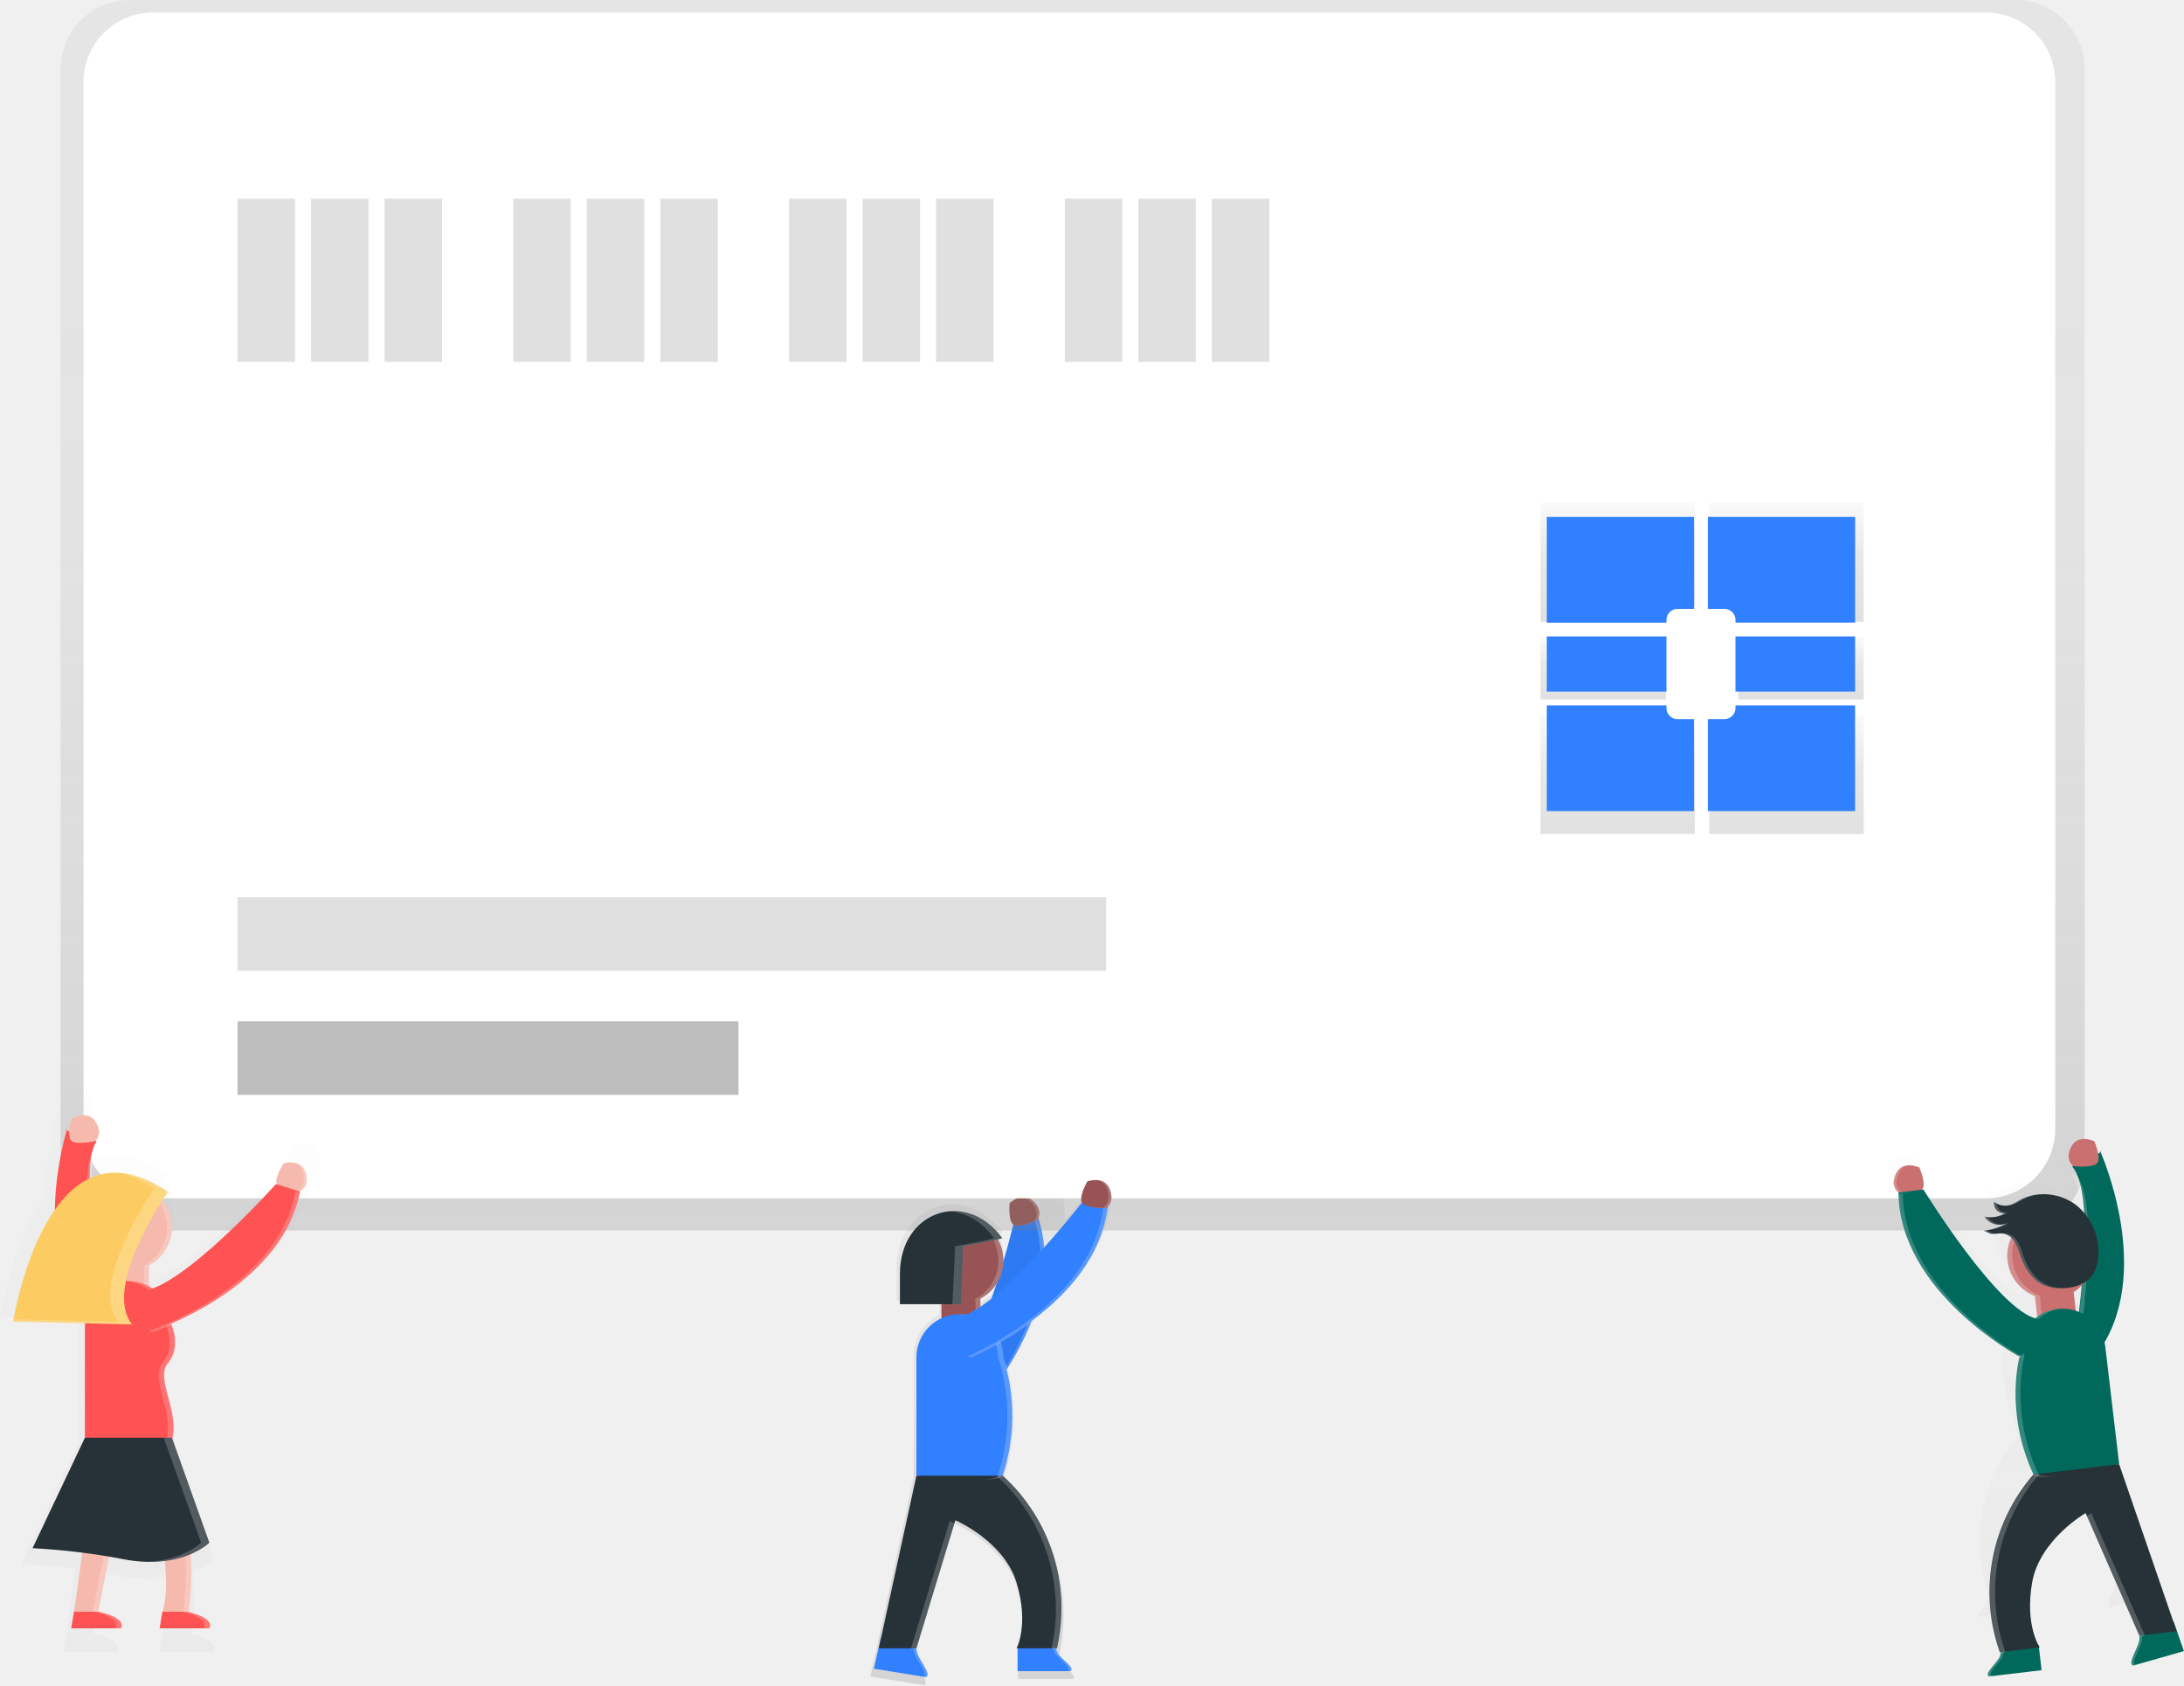
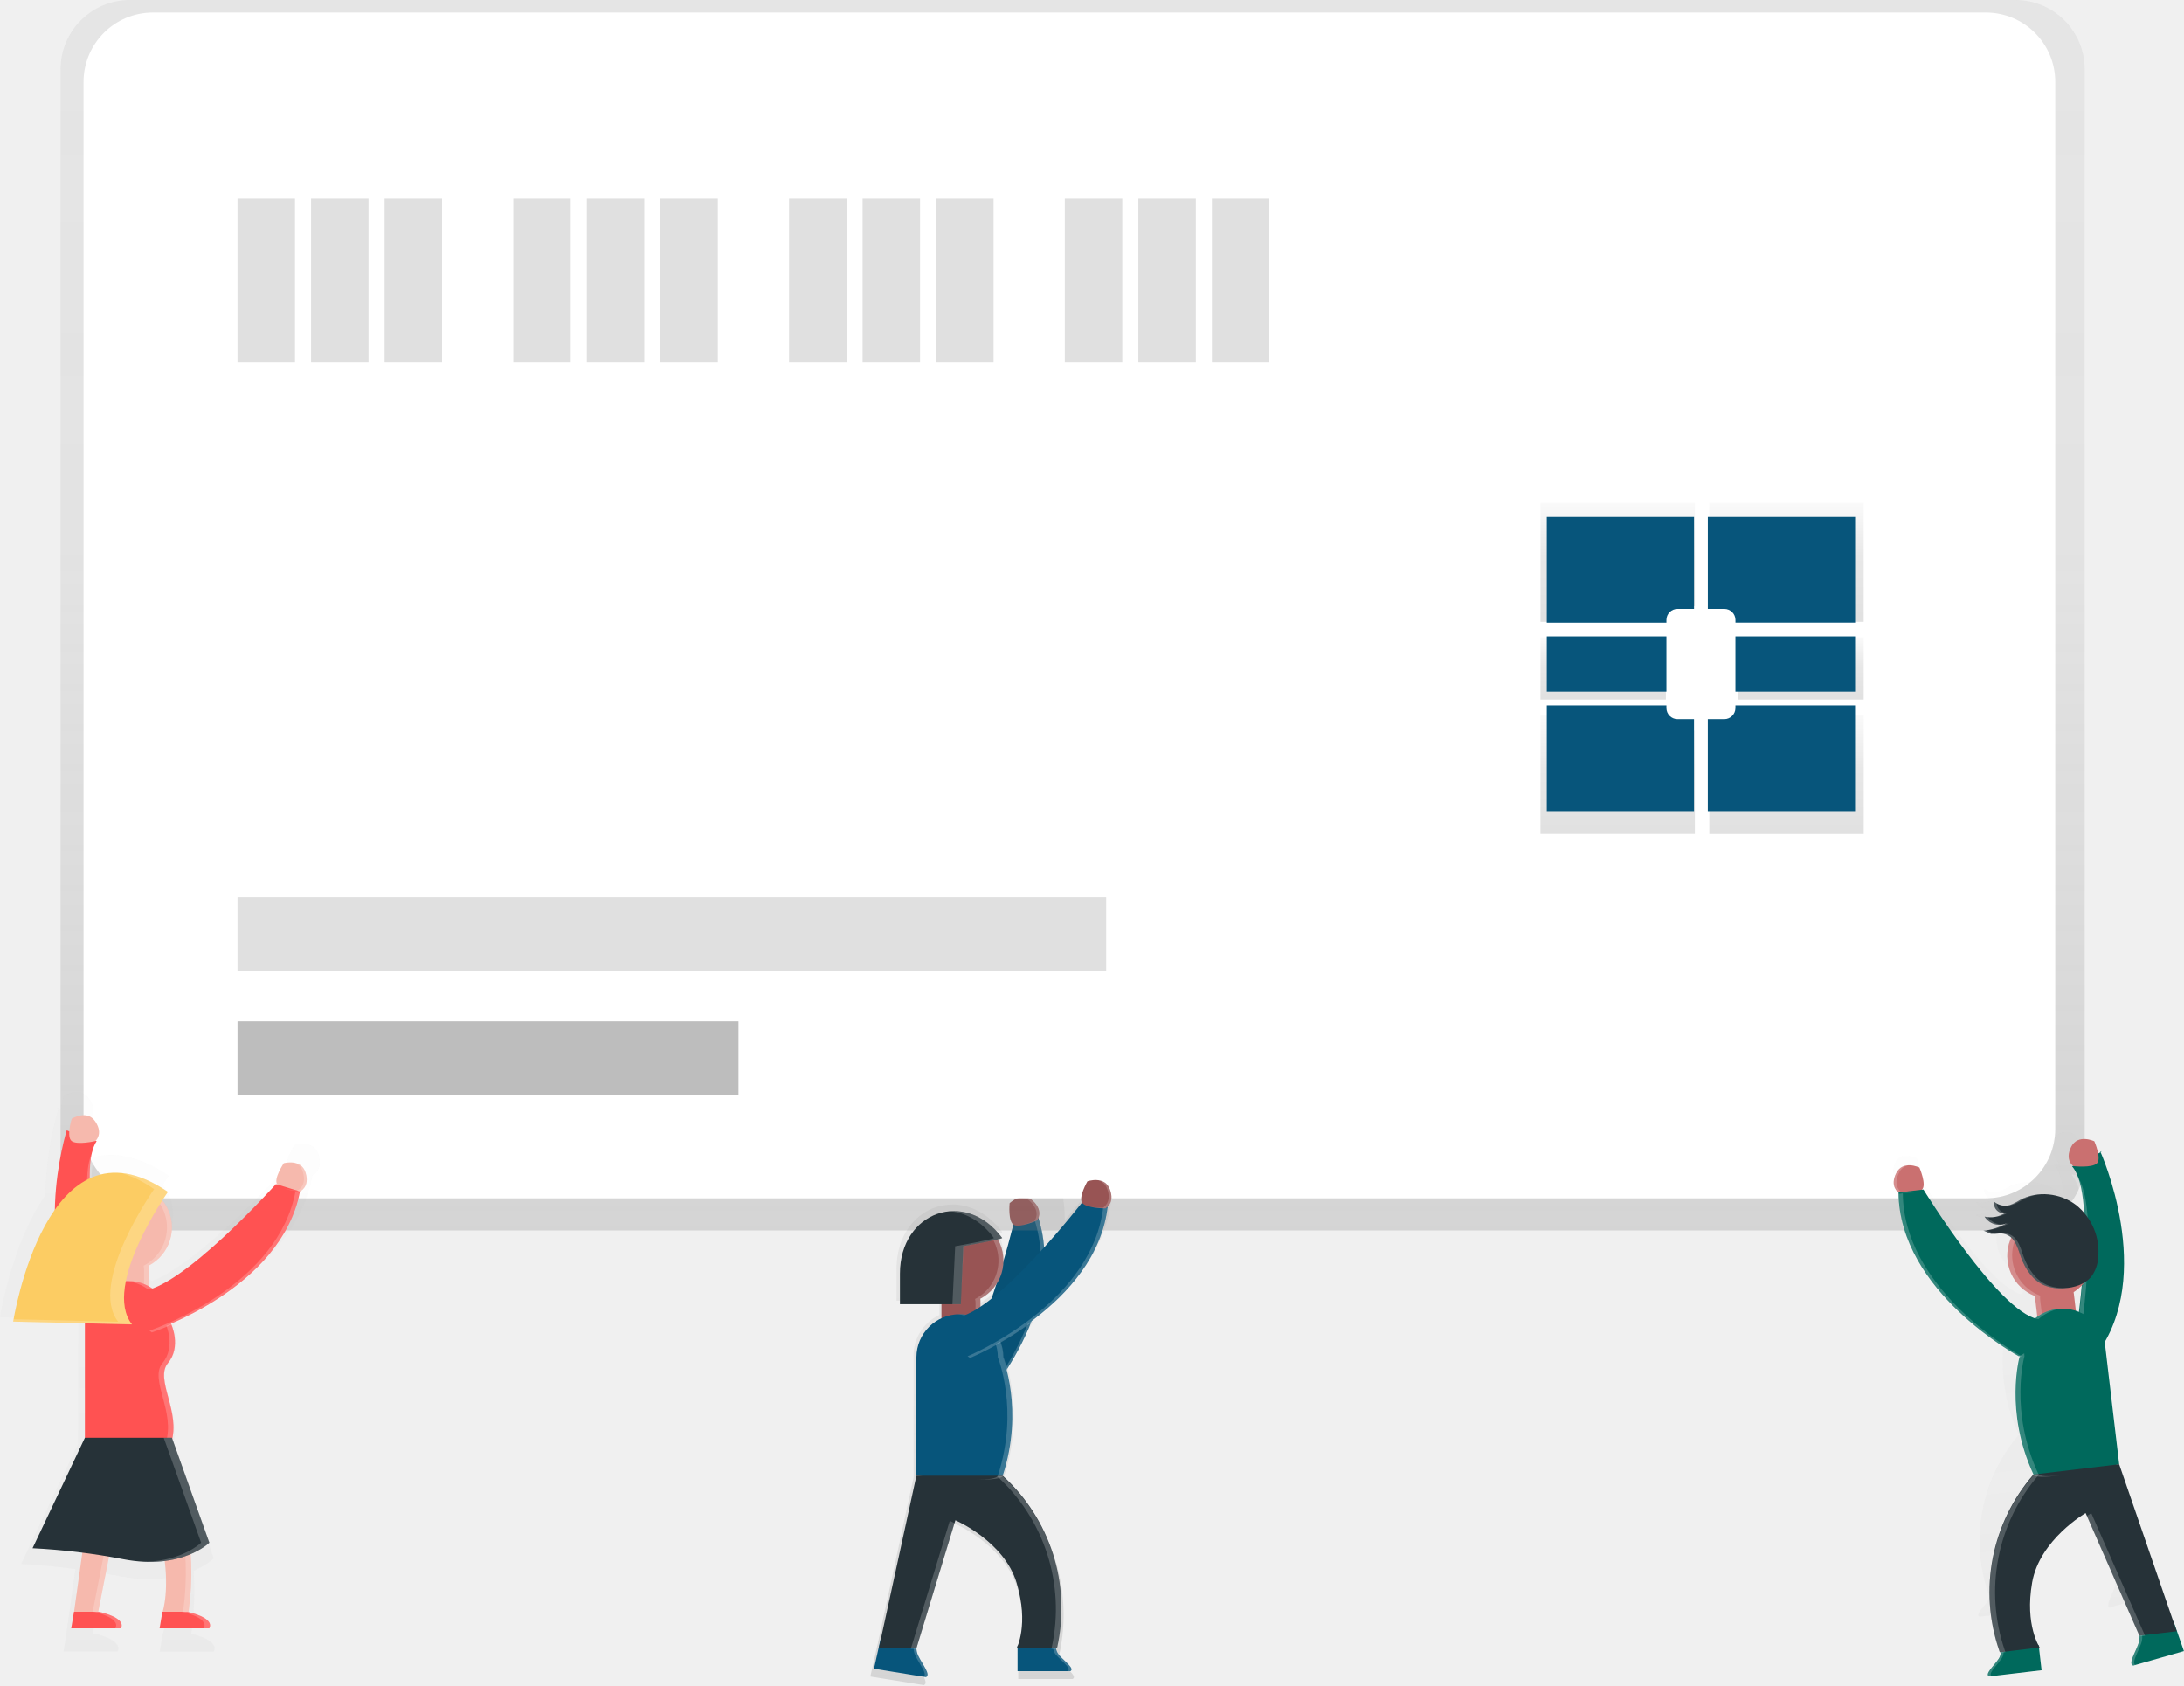
<svg xmlns="http://www.w3.org/2000/svg" xmlns:xlink="http://www.w3.org/1999/xlink" id="cd338372-37be-4ee8-afc9-e27dd8bc08a1" data-name="Layer 1" width="865.8" height="668.07" viewBox="0 0 865.8 668.07">
  <defs>
    <linearGradient id="5a15c0c4-f6d1-40d6-9bac-8202a6edfd59" x1="560.63" y1="784.03" x2="560.63" y2="573.72" gradientUnits="userSpaceOnUse">
      <stop offset="0" stop-color="gray" stop-opacity="0.25" />
      <stop offset="0.54" stop-color="gray" stop-opacity="0.12" />
      <stop offset="1" stop-color="gray" stop-opacity="0.1" />
    </linearGradient>
    <linearGradient id="227e45eb-ee74-46dc-b876-0d193f7e7a0b" x1="425.22" y1="487.8" x2="425.22" y2="0" xlink:href="#5a15c0c4-f6d1-40d6-9bac-8202a6edfd59" />
    <linearGradient id="a853fb8d-2b8c-44a9-a23e-77c77a519af1" x1="808.39" y1="362.48" x2="808.39" y2="315.28" gradientUnits="userSpaceOnUse">
      <stop offset="0" stop-opacity="0.12" />
      <stop offset="0.55" stop-opacity="0.09" />
      <stop offset="1" stop-opacity="0.02" />
    </linearGradient>
    <linearGradient id="0f81e42c-d8b8-4b6c-862e-4b218f0ffc25" x1="808.39" y1="446.62" x2="808.39" y2="399.42" xlink:href="#a853fb8d-2b8c-44a9-a23e-77c77a519af1" />
    <linearGradient id="783708c8-9659-46f2-bd72-ba8277d3ac92" x1="635.55" y1="277.3" x2="635.55" y2="252.67" xlink:href="#a853fb8d-2b8c-44a9-a23e-77c77a519af1" />
    <linearGradient id="a1ae0234-a586-4cb6-99c7-0e8aa4d3f826" x1="875.32" y1="446.62" x2="875.32" y2="399.42" xlink:href="#a853fb8d-2b8c-44a9-a23e-77c77a519af1" />
    <linearGradient id="5620fde9-a651-4919-b705-7babd58731f6" x1="875.32" y1="362.48" x2="875.32" y2="315.28" xlink:href="#a853fb8d-2b8c-44a9-a23e-77c77a519af1" />
    <linearGradient id="abf35d66-8f61-4b87-95bb-db3baf9815c5" x1="713.96" y1="277.3" x2="713.96" y2="252.67" xlink:href="#a853fb8d-2b8c-44a9-a23e-77c77a519af1" />
    <linearGradient id="2bf556ed-678b-49a1-9277-c2e12ee91ba0" x1="190.06" y1="555.46" x2="190.06" y2="555.12" xlink:href="#5a15c0c4-f6d1-40d6-9bac-8202a6edfd59" />
    <linearGradient id="127f5fdc-f51f-46e4-9a64-0adfb297010f" x1="230.49" y1="770.65" x2="230.49" y2="548.93" xlink:href="#5a15c0c4-f6d1-40d6-9bac-8202a6edfd59" />
    <linearGradient id="7720de28-d318-47dd-b651-90cb043782be" x1="1098.09" y1="200.15" x2="1098.09" y2="199.87" gradientTransform="translate(-122.01 499.58) rotate(-6.74)" xlink:href="#5a15c0c4-f6d1-40d6-9bac-8202a6edfd59" />
    <linearGradient id="6be30b07-31e3-43de-a343-f0abadb78875" x1="1064.87" y1="383.99" x2="1064.87" y2="194.73" gradientTransform="translate(-122.01 499.58) rotate(-6.74)" xlink:href="#5a15c0c4-f6d1-40d6-9bac-8202a6edfd59" />
  </defs>
  <path d="M589.32,776.61c-.49-.48-1-1-1.36-1.41a6,6,0,0,1-1.41-2.71h.36l.17-.77a73.9,73.9,0,0,0-22.17-69.9.81.81,0,0,0,.1-.18,77.15,77.15,0,0,0,.88-45.84A132.9,132.9,0,0,0,577.75,638c12.23-9.35,24.93-22.88,28.84-40.46a50.94,50.94,0,0,0,1-5.78c1-1,2.42-3.17.92-7.12a6.79,6.79,0,0,0-.44-.93c-.05-.09-.11-.18-.17-.26a5.77,5.77,0,0,0-.35-.51l-.23-.26a5.22,5.22,0,0,0-.37-.37l-.26-.22-.4-.28-.28-.17-.43-.21-.27-.12-.48-.16-.24-.07q-.34-.09-.68-.14h0a10.7,10.7,0,0,0-4.53.45s-3.6,6.24-2.19,8.62c-1.09,1.38-4,5.07-8,9.81A54,54,0,0,0,588,588a51,51,0,0,0-1.47-5.68c.53-1.32.9-3.88-2.1-6.86a6.83,6.83,0,0,0-.78-.67l-.26-.17a5.85,5.85,0,0,0-.53-.32l-.31-.14c-.16-.07-.33-.14-.49-.19l-.32-.09-.48-.1-.32,0-.48,0h-.3l-.51.05-.25,0q-.35.06-.68.16h0a10.7,10.7,0,0,0-3.94,2.28s-.7,7.17,1.56,8.76C575.29,589.14,570,610,563,627a80,80,0,0,1-7.37,5.66v-1.54a8,8,0,0,0,0-.85h0a7.93,7.93,0,0,0-.13-.81l.13-.07.54-.3.78-.48.5-.32q.56-.39,1.08-.81l.41-.35c.25-.21.48-.43.72-.65L560,626q.43-.44.83-.92l.29-.35q.38-.47.72-1l.29-.43q.31-.48.59-1l.18-.32c.23-.43.44-.87.64-1.32l.16-.4q.22-.54.4-1.11c0-.13.09-.26.13-.39.15-.48.28-1,.38-1.48,0-.1,0-.2.05-.3q.12-.64.2-1.29c0-.15,0-.29,0-.44,0-.53.08-1.06.08-1.61a17.55,17.55,0,0,0-2.26-8.62l.83-.22.61-.19c.23-.08.34-.15.31-.2-.43-.58-.87-1.13-1.32-1.67l-.44-.5c-.31-.36-.63-.71-1-1l-.51-.52c-.32-.31-.64-.62-1-.91l-.5-.45c-.4-.35-.8-.67-1.21-1l-.26-.21c-.49-.36-1-.7-1.47-1l-.56-.34c-.32-.2-.65-.39-1-.57l-.65-.34-.91-.44-.67-.3c-.32-.13-.65-.26-1-.37l-.61-.22c-.49-.16-1-.3-1.47-.43l-.76-.17-.81-.17-.82-.13-.75-.09-.84-.07-.73,0-.84,0q-.7,0-1.39.07h0c-10.88.89-20.4,10.39-20.4,25.48V631.6h17v5.68a17.63,17.63,0,0,0-10.24,16v48.37L515,767.95h-.07l0,.18h0l-2.8,12.48L533.34,784a1.09,1.09,0,0,0,.67-1.25,3.93,3.93,0,0,0-.25-1,16.83,16.83,0,0,0-1.21-2.38c-.75-1.29-1.64-2.67-2.24-3.92a8.75,8.75,0,0,1-.69-2,7.71,7.71,0,0,1-.14-1.08l15.61-51.3-.07,0,.37-1.21s19.92,8.54,25,25.61c4.15,13.84,1.57,22.81.45,25.71h-.07v.17c-.22.55-.38.86-.38.86h.38v9.39h21.53C593.94,780.77,591.44,778.68,589.32,776.61Z" transform="translate(-167.1 -115.97)" fill="url(#5a15c0c4-f6d1-40d6-9bac-8202a6edfd59)" />
-   <path d="M553.72,675.35s37.14-39.05,25-76.58l-9.74,2s-13.07,55-27,62.89S553.72,675.35,553.72,675.35Z" transform="translate(-167.1 -115.97)" fill="#3080ff" />
+   <path d="M553.72,675.35s37.14-39.05,25-76.58l-9.74,2s-13.07,55-27,62.89S553.72,675.35,553.72,675.35Z" transform="translate(-167.1 -115.97)" fill="#07557b" />
  <path d="M553.72,675.35s37.14-39.05,25-76.58l-9.74,2s-13.07,55-27,62.89S553.72,675.35,553.72,675.35Z" transform="translate(-167.1 -115.97)" opacity="0.05" />
  <path d="M577.24,599.64l1.62-.33c12.1,37.53-25,76.58-25,76.58l-1.14-.19C557,671,588.53,634.64,577.24,599.64Z" transform="translate(-167.1 -115.97)" fill="#fff" opacity="0.2" />
  <path d="M578.28,599.75s2.7-3.36-1.53-7.57-9.41.78-9.41.78-.74,7.47,1.75,8.65S578.28,599.75,578.28,599.75Z" transform="translate(-167.1 -115.97)" fill="#985454" />
  <path d="M577.19,600s2.7-3.36-1.53-7.57a5.29,5.29,0,0,0-4.51-1.65,5.36,5.36,0,0,1,5.59,1.43c4.23,4.21,1.53,7.57,1.53,7.57a29.92,29.92,0,0,1-6.22,2A32.67,32.67,0,0,0,577.19,600Z" transform="translate(-167.1 -115.97)" fill="#fff" opacity="0.2" />
  <rect x="24.01" width="802.42" height="487.8" rx="27.5" ry="27.5" fill="url(#227e45eb-ee74-46dc-b876-0d193f7e7a0b)" />
  <rect x="33.12" y="4.97" width="781.64" height="470.08" rx="27.5" ry="27.5" fill="#fff" />
  <rect x="94.16" y="78.76" width="22.78" height="64.68" fill="#e0e0e0" />
  <rect x="123.31" y="78.76" width="22.78" height="64.68" fill="#e0e0e0" />
  <rect x="152.46" y="78.76" width="22.78" height="64.68" fill="#e0e0e0" />
  <rect x="203.48" y="78.76" width="22.78" height="64.68" fill="#e0e0e0" />
  <rect x="232.63" y="78.76" width="22.78" height="64.68" fill="#e0e0e0" />
  <rect x="261.78" y="78.76" width="22.78" height="64.68" fill="#e0e0e0" />
  <rect x="312.8" y="78.76" width="22.78" height="64.68" fill="#e0e0e0" />
  <rect x="341.95" y="78.76" width="22.78" height="64.68" fill="#e0e0e0" />
  <rect x="371.1" y="78.76" width="22.78" height="64.68" fill="#e0e0e0" />
  <rect x="422.12" y="78.76" width="22.78" height="64.68" fill="#e0e0e0" />
  <rect x="451.27" y="78.76" width="22.78" height="64.68" fill="#e0e0e0" />
  <rect x="480.42" y="78.76" width="22.78" height="64.68" fill="#e0e0e0" />
  <rect x="94.16" y="404.9" width="198.6" height="29.15" fill="#bdbdbd" />
  <rect x="94.16" y="355.71" width="344.36" height="29.15" fill="#e0e0e0" />
  <path d="M827.51,361.28a4.8,4.8,0,0,1,4.62-5H839v-41h-61.2v47.2h49.72Z" transform="translate(-167.1 -115.97)" fill="url(#a853fb8d-2b8c-44a9-a23e-77c77a519af1)" />
  <path d="M832.13,405.58a4.8,4.8,0,0,1-4.62-5v-1.2H777.79v47.2H839v-41Z" transform="translate(-167.1 -115.97)" fill="url(#0f81e42c-d8b8-4b6c-862e-4b218f0ffc25)" />
  <rect x="610.69" y="252.67" width="49.72" height="24.63" fill="url(#783708c8-9659-46f2-bd72-ba8277d3ac92)" />
  <path d="M856.2,400.62a4.8,4.8,0,0,1-4.62,5h-6.85v41h61.2v-47.2H856.2Z" transform="translate(-167.1 -115.97)" fill="url(#a1ae0234-a586-4cb6-99c7-0e8aa4d3f826)" />
  <path d="M844.72,315.28v41h6.85a4.8,4.8,0,0,1,4.62,5v1.2h49.72v-47.2Z" transform="translate(-167.1 -115.97)" fill="url(#5620fde9-a651-4919-b705-7babd58731f6)" />
  <rect x="689.1" y="252.67" width="49.72" height="24.63" fill="url(#abf35d66-8f61-4b87-95bb-db3baf9815c5)" />
-   <path d="M827.72,361.75a4.41,4.41,0,0,1,4.41-4.4h6.54V320.91H780.29v41.91h47.43Z" transform="translate(-167.1 -115.97)" fill="#3080ff" />
-   <path d="M832.13,401.07a4.41,4.41,0,0,1-4.41-4.4v-1.06H780.29v41.91h58.37V401.07Z" transform="translate(-167.1 -115.97)" fill="#3080ff" />
-   <rect x="613.19" y="252.31" width="47.43" height="21.86" fill="#3080ff" />
-   <path d="M855.08,396.67a4.41,4.41,0,0,1-4.41,4.4h-6.54v36.44h58.37V395.61H855.08Z" transform="translate(-167.1 -115.97)" fill="#3080ff" />
-   <path d="M844.14,320.91v36.44h6.54a4.41,4.41,0,0,1,4.41,4.4v1.06h47.43V320.91Z" transform="translate(-167.1 -115.97)" fill="#3080ff" />
-   <rect x="687.98" y="252.31" width="47.43" height="21.86" fill="#3080ff" />
+   <path d="M827.72,361.75a4.41,4.41,0,0,1,4.41-4.4h6.54V320.91H780.29v41.91h47.43Z" transform="translate(-167.1 -115.97)" fill="#07557b" />
+   <path d="M832.13,401.07a4.41,4.41,0,0,1-4.41-4.4v-1.06H780.29v41.91h58.37V401.07Z" transform="translate(-167.1 -115.97)" fill="#07557b" />
+   <rect x="613.19" y="252.31" width="47.43" height="21.86" fill="#07557b" />
+   <path d="M855.08,396.67a4.41,4.41,0,0,1-4.41,4.4h-6.54v36.44h58.37V395.61H855.08Z" transform="translate(-167.1 -115.97)" fill="#07557b" />
+   <path d="M844.14,320.91v36.44h6.54a4.41,4.41,0,0,1,4.41,4.4v1.06h47.43V320.91Z" transform="translate(-167.1 -115.97)" fill="#07557b" />
+   <rect x="687.98" y="252.31" width="47.43" height="21.86" fill="#07557b" />
  <g opacity="0.2">
    <path d="M190.23,555.46l.09-.3S189.21,555,190.23,555.46Z" transform="translate(-167.1 -115.97)" fill="url(#2bf556ed-678b-49a1-9277-c2e12ee91ba0)" />
  </g>
  <g opacity="0.2">
    <path d="M293.42,573.82a7.22,7.22,0,0,0-.39-1c0-.1-.11-.19-.16-.29a6.15,6.15,0,0,0-.33-.56c-.07-.1-.15-.19-.22-.29a5.55,5.55,0,0,0-.36-.42l-.26-.25c-.13-.12-.26-.23-.4-.33l-.28-.2-.44-.26-.28-.15-.5-.21-.25-.1q-.36-.12-.71-.2h0a11.31,11.31,0,0,0-4.81.13s-4.59,6.77-2.82,9.2l-.58-.18s-34.09,38-53.32,45.1q-.74-.5-1.53-.94v-7.11a8.4,8.4,0,0,0,0-.89v0a8.33,8.33,0,0,0-.14-.85l.14-.08.57-.32.83-.5.53-.34q.59-.41,1.15-.86l.43-.37c.26-.22.51-.45.76-.69l.44-.43q.46-.47.88-1l.31-.38q.4-.49.76-1l.31-.46q.33-.5.63-1l.19-.34c.24-.45.47-.92.67-1.4l.17-.42q.23-.58.43-1.17c0-.14.09-.27.14-.41.16-.51.29-1,.4-1.56,0-.1,0-.21.06-.32q.13-.67.21-1.36c0-.15,0-.31,0-.46.05-.56.09-1.13.09-1.7a18.56,18.56,0,0,0-4.14-11.71c1.46-2.28,2.41-3.62,2.41-3.62-.88-.6-1.74-1.16-2.6-1.68l-.83-.49c-.57-.34-1.15-.68-1.71-1l-1-.51c-.51-.27-1-.53-1.53-.78l-1-.45c-.49-.22-1-.44-1.45-.63l-1-.38c-.48-.19-1-.36-1.44-.52l-.9-.3c-.49-.16-1-.29-1.47-.42l-.8-.22c-.55-.13-1.09-.25-1.63-.35l-.58-.12c-.73-.13-1.46-.23-2.18-.3h0a26,26,0,0,0-13.09,2c.22-5.24,1.1-9.55,2.94-12.22l-.45-.15-.16.15s-.54.12-1.37.27a11.44,11.44,0,0,0-.71,1.33,15.23,15.23,0,0,1,2.09-5.21l-.45-.15c.65-.66,3-3.55-.16-8.27-3.61-5.41-10.23-1.2-10.23-1.2a28,28,0,0,0-1,5.46c-.51-.2-.86-.36-1.1-.48a136.34,136.34,0,0,0-5.14,34.34c-11.92,16.93-16.86,41.92-17.82,47.31h0l-.07.43v0c-.07.39-.1.6-.1.6l31,.72c0,.11,0,.21,0,.32V688.3L175.45,736S184,736.31,197,738l-3.57,25.52h0l-1.19,7.16h21.48c2.39-4.77-9.55-7.16-9.55-7.16h-.27l4.66-23.81q3.09.52,6.35,1.14a62.21,62.21,0,0,0,9.67,1.09h0a51.4,51.4,0,0,0,8.05-.35c1.57,12.91-.49,20.62-.89,21.94h-.13l-1.19,7.16h21.48c2.08-4.16-6.73-6.51-9-7l.1-.7a119.82,119.82,0,0,0,.85-24.31,29.42,29.42,0,0,0,7.64-4.56l0,0,.3-.26,0,0,.09-.09-16-44.87c3-12.7-7.42-26-1.86-32.71s2.15-15.18,1.54-16.63c15-6.56,45.39-23,53.91-51.47a53.85,53.85,0,0,0,1.52-6.1S295.29,580.05,293.42,573.82Z" transform="translate(-167.1 -115.97)" fill="url(#127f5fdc-f51f-46e4-9a64-0adfb297010f)" />
  </g>
  <path d="M193.64,563.8s-16.29,51.37,11,79.81l7.89-6s-16.14-56.07-7.11-69.24C189.5,563,193.64,563.8,193.64,563.8Z" transform="translate(-167.1 -115.97)" fill="#ff5252" />
  <path d="M204.9,568.33s3.31-2.76,0-7.73-9.38-1.1-9.38-1.1-2.21,7.17,0,8.83S204.9,568.33,204.9,568.33Z" transform="translate(-167.1 -115.97)" fill="#f6b9ad" />
  <rect x="210.69" y="611.65" width="15.45" height="22.9" rx="7.06" ry="7.06" transform="translate(269.73 1130.24) rotate(-180)" fill="#f6b9ad" />
  <path d="M211.45,640.88s-15.94-55.38-7.26-69c.77-.14,1.26-.25,1.26-.25l.14-.14.41.14c-9,13.17,7.11,69.24,7.11,69.24l-7.89,6-.69-.74Z" transform="translate(-167.1 -115.97)" fill="#fff" opacity="0.2" />
  <circle cx="51.04" cy="486.58" r="17.11" fill="#f6b9ad" />
  <path d="M224.21,626.83v-7.45a7.67,7.67,0,0,0-.18-1.62,17.11,17.11,0,0,0-6.86-32.29l1,0A17.11,17.11,0,0,1,226,617.76a7.67,7.67,0,0,1,.18,1.62v7.45a7.67,7.67,0,0,1-8.69,7.66A7.75,7.75,0,0,0,224.21,626.83Z" transform="translate(-167.1 -115.97)" fill="#fff" opacity="0.2" />
  <path d="M200.76,687.81s33,3.73,34.22,0c3.94-12.07-6.62-25.07-1.32-31.43,5.48-6.57,1.32-15.47,1.32-15.47a17.11,17.11,0,0,0-17.11-17.11h0a17.11,17.11,0,0,0-17.11,17.11Z" transform="translate(-167.1 -115.97)" fill="#ff5252" />
  <path d="M233.7,656.38c5.48-6.57,1.32-15.47,1.32-15.47a17.11,17.11,0,0,0-17.11-17.11c-.37,0-.73,0-1.1.06a17.09,17.09,0,0,1,16,17.05s4.16,8.9-1.32,15.47c-5.31,6.37,5.25,19.37,1.32,31.43-.38,1.15-3.78,1.59-8.3,1.65,5.58.06,10.06-.32,10.49-1.65C239,675.74,228.4,662.74,233.7,656.38Z" transform="translate(-167.1 -115.97)" fill="#fff" opacity="0.2" />
  <path d="M228,686.72h0c12.07,17.08,17.37,42.87,13.93,67.69l-.1.74H231.52s3.19-9.38,0-25.94a41,41,0,0,0-15.6-24.83L206,755.15h-9.57L206,686.72Z" transform="translate(-167.1 -115.97)" fill="#f6b9ad" />
  <path d="M286,588.3s4-1.67,2.26-7.39-8.65-3.8-8.65-3.8-4.21,6.21-2.59,8.44S286,588.3,286,588.3Z" transform="translate(-167.1 -115.97)" fill="#f6b9ad" />
  <path d="M227.44,643.66S278.7,627.05,286,588.3l-9.5-2.91s-37.73,42.12-53.69,42.42S227.44,643.66,227.44,643.66Z" transform="translate(-167.1 -115.97)" fill="#ff5252" />
  <path d="M284.22,588.34l1.58.49c-7.26,38.76-58.53,55.37-58.53,55.37l-.91-.71C232.39,641.37,277.45,624.49,284.22,588.34Z" transform="translate(-167.1 -115.97)" fill="#fff" opacity="0.2" />
  <g opacity="0.2">
    <path d="M213.73,704.37l-9.93,50.77H206l9.64-49.29A23.69,23.69,0,0,0,213.73,704.37Z" transform="translate(-167.1 -115.97)" fill="#fff" />
    <path d="M228,686.72h-2.19c12.07,17.08,17.37,42.87,13.93,67.69l-.1.74h2.19l.1-.74C245.35,729.59,240,703.79,228,686.72Z" transform="translate(-167.1 -115.97)" fill="#fff" />
  </g>
  <path d="M284.91,588s4-1.67,2.26-7.39A5.29,5.29,0,0,0,284,577a5.36,5.36,0,0,1,4.23,3.92c1.71,5.72-2.26,7.39-2.26,7.39a29.92,29.92,0,0,1-6.42-1.21A32.67,32.67,0,0,0,284.91,588Z" transform="translate(-167.1 -115.97)" fill="#fff" opacity="0.2" />
  <path d="M200.76,685.94,180,729.75a257.3,257.3,0,0,1,36.14,4.38c23,4.38,33.95-6.57,33.95-6.57l-14.83-41.61Z" transform="translate(-167.1 -115.97)" fill="#263238" />
  <path d="M206.28,754.94s11,2.19,8.76,6.57H195.33l1.1-6.57Z" transform="translate(-167.1 -115.97)" fill="#ff5252" />
  <path d="M241.32,754.94s11,2.19,8.76,6.57H230.37l1.1-6.57Z" transform="translate(-167.1 -115.97)" fill="#ff5252" />
  <path d="M233.66,588.48S207.37,625.71,219.42,641l-47.09-1.1S185.47,555.63,233.66,588.48Z" transform="translate(-167.1 -115.97)" fill="#fccc63" />
  <path d="M233.66,588.48c-6.79-4.63-12.88-6.93-18.34-7.47a46.36,46.36,0,0,1,12.87,6.38s-26.28,37.23-14.24,52.57l-41.45-1c-.11.62-.16,1-.16,1l47.09,1.1C207.37,625.71,233.66,588.48,233.66,588.48Z" transform="translate(-167.1 -115.97)" fill="#fff" opacity="0.2" />
  <path d="M235.25,685.94H232l14.83,41.61s-7.08,7.06-21.79,7.57c16.94.54,25.07-7.57,25.07-7.57Z" transform="translate(-167.1 -115.97)" fill="#fff" opacity="0.2" />
  <path d="M206.28,754.94h-2.19s11,2.19,8.76,6.57H215C217.23,757.13,206.28,754.94,206.28,754.94Z" transform="translate(-167.1 -115.97)" fill="#fff" opacity="0.2" />
  <path d="M241.32,754.94h-2.19s11,2.19,8.76,6.57h2.19C252.27,757.13,241.32,754.94,241.32,754.94Z" transform="translate(-167.1 -115.97)" fill="#fff" opacity="0.2" />
  <g opacity="0.2">
    <path d="M991.73,569.28l.1.24C992.63,569,991.73,569.28,991.73,569.28Z" transform="translate(-167.1 -115.97)" fill="url(#7720de28-d318-47dd-b651-90cb043782be)" />
  </g>
  <g opacity="0.2">
    <path d="M1004.32,753l17.37-5L1018,737.52h0l-.05-.15-.06,0-19.36-56.17-5-42.05a15.62,15.62,0,0,0-.27-1.59c15.81-27.08,0-64.77-1.41-68.05-.18.12-.46.28-.86.5a23.06,23.06,0,0,0-1.38-4.39s-5.85-2.82-8.29,2c-2.13,4.19.07,6.34.68,6.82l-.35.17a12.61,12.61,0,0,1,2.22,4.08,9.47,9.47,0,0,0-.72-1c-.7,0-1.16-.09-1.16-.09l-.14-.11-.35.17c2.21,2.53,3.44,7.28,4,13.09a19,19,0,0,0-2.45-2.26,19.33,19.33,0,0,0-13.35-3.8h0l-.87.1h0q-.74.1-1.46.27l-.36.08-.61.16-.7.22-.5.17-.86.34-.32.14c-.35.16-.7.33-1,.51a18.88,18.88,0,0,1-3.57,1.79c-.17.05-.35.08-.52.12h0a6.27,6.27,0,0,1-4.22-.68l-.43-.26a5.8,5.8,0,0,1-.48-.35,2.78,2.78,0,0,0,0,1.21,3.67,3.67,0,0,0,1.56,2.32,3.47,3.47,0,0,0,.72.38,2.93,2.93,0,0,0,1.19.19,2.69,2.69,0,0,0,.41-.05l-.1.06c-.24.15-.48.29-.73.41l-.05,0c-.27.13-.54.25-.81.36l0,0a9.5,9.5,0,0,1-4.35.58h0l-.48-.06c-.24,0-.48-.07-.71-.13a5.26,5.26,0,0,0,.3.45l.11.13.23.28.13.14.25.25.14.13.3.24.12.09.44.29.15.08.32.17.21.09.28.12.23.08.28.09.23.07.32.07.39.07.29,0,.28,0h.78l.29,0,.24,0,.28,0h0a5.45,5.45,0,0,0,1.58-.59c-.31.19-.63.36-1,.53h0l-.48.24-.5.24-.49.22-.51.21-.49.19-.53.19-.49.16-.56.17-.47.13-.61.15-.44.1-.7.13-.37.06-1.06.14h0a4.61,4.61,0,0,1,1.75.67,4.41,4.41,0,0,0,1.08.42,3.93,3.93,0,0,0,.5,0h.62l.41,0,.53-.07.4,0,.48,0a7.16,7.16,0,0,1,2.93.57,5.1,5.1,0,0,1,1.33.91c-.12.26-.24.53-.35.8s-.18.47-.26.7q-.24.71-.42,1.44a15.41,15.41,0,0,0-.31,5.38c0,.33.09.66.15,1l.05.27q.08.39.18.77l0,.2q.13.47.28.93l.07.18q.13.38.28.75l.09.22a15.32,15.32,0,0,0,.88,1.73l.1.17q.23.38.48.74l0,.07q.29.41.6.8l0,.06q.29.36.6.7l.07.08a15.52,15.52,0,0,0,1.45,1.39l0,0a15.49,15.49,0,0,0,4.46,2.59,6.9,6.9,0,0,0,0,.72h0a7,7,0,0,0,0,.74l.68,5.74q-.46.32-.9.67c-14.35-4.58-39.84-46.07-39.84-46.07l-.49.06c1.8-1.72-.94-7.92-.94-7.92a9.35,9.35,0,0,0-4-.82l-.27,0h-.12l-.21,0-.13,0-.2,0-.14,0-.19,0-.14,0-.2.06-.13,0-.21.09-.11,0-.31.16h0l-.29.18-.1.07-.2.15-.11.09-.17.16-.11.11-.16.17-.11.12-.16.2-.1.13-.16.25-.08.12c-.08.13-.15.26-.23.4-2.44,4.8.82,6.93.82,6.93a44.62,44.62,0,0,0,.34,5.19c3.57,32.07,40.79,52.84,42.69,53.88-.53,2.09-4.81,20.58,5,41.85a.72.72,0,0,0,.1.14,64.7,64.7,0,0,0-12.09,63.05l.22.65.32,0a4.41,4.41,0,0,1-.06.45,5,5,0,0,1-.23.79,6,6,0,0,1-.66,1.26l0,0c-.29.43-.64.87-1,1.32l-.38.47c-1.54,1.86-3.09,3.67-1.72,4.17h0l1-.12L970.75,755l-1-8.16.33,0s-.16-.24-.42-.7l0-.15h-.06c-1.28-2.41-4.44-9.95-2.25-22.4,2.7-15.37,19.14-24.84,19.14-24.84l.44,1-.06,0,18.85,43c0,.17,0,.35,0,.54a7.3,7.3,0,0,1-.15,1.28,7.94,7.94,0,0,1-.26,1c-.63,1.83-1.84,4-2.29,5.63a5.15,5.15,0,0,0-.15.67,2,2,0,0,0,0,.77.89.89,0,0,0,.66.66h0l.24-.07.52-.15ZM984.08,626.7q-.55-.23-1.11-.41l-.63-5.37a6.92,6.92,0,0,0-.26-1.21,15.45,15.45,0,0,0,3-2.49C984.78,620.66,984.42,623.88,984.08,626.7Z" transform="translate(-167.1 -115.97)" fill="url(#6be30b07-31e3-43de-a343-f0abadb78875)" />
  </g>
  <path d="M919.73,588.71s-3.61-2.35-.91-7.67,9.19-2.2,9.19-2.2,3,6.87,1,8.77S919.73,588.71,919.73,588.71Z" transform="translate(-167.1 -115.97)" fill="#ca7070" />
  <path id="4d99488d-df05-4ea4-b0bc-86897bea43e0" data-name="&lt;Path&gt;" d="M975.29,768.13l-15.11,1.78a5,5,0,0,1-1,4c-1.76,2.59-5.51,5.91-3.47,6.65l20.73-2.45Z" transform="translate(-167.1 -115.97)" fill="#00695c" />
  <path d="M960.31,773.83a5,5,0,0,0,1-4l-1.1.13a5,5,0,0,1-1,4c-1.76,2.59-5.51,5.91-3.47,6.65l1.1-.13C954.81,779.74,958.56,776.42,960.31,773.83Z" transform="translate(-167.1 -115.97)" fill="#fff" opacity="0.2" />
  <path id="4d5dc8b9-511c-4b13-afe4-1a204679192b" data-name="&lt;Path&gt;" d="M1028.72,758.65l-13.89,4a7.25,7.25,0,0,1-.05,5.05c-1.16,3.39-4.15,7.93-2,8.56l20.08-5.73Z" transform="translate(-167.1 -115.97)" fill="#00695c" />
  <path d="M999.72,572.47s22.2,49.1-1.58,80.55l-8.54-5.07s9.45-57.58-1.07-69.59C1003.74,571.22,999.72,572.47,999.72,572.47Z" transform="translate(-167.1 -115.97)" fill="#00695c" />
  <path d="M989.08,578.29s-3.61-2.35-.91-7.67,9.19-2.2,9.19-2.2,3,6.87,1,8.77S989.08,578.29,989.08,578.29Z" transform="translate(-167.1 -115.97)" fill="#ca7070" />
  <path d="M1015.88,767.57a7.25,7.25,0,0,0,.05-5.05l12.85-3.69-.06-.17-13.89,4a7.25,7.25,0,0,1-.05,5.05c-1.16,3.39-4.15,7.93-2,8.56l.84-.24C1012,775.09,1014.76,770.81,1015.88,767.57Z" transform="translate(-167.1 -115.97)" fill="#fff" opacity="0.2" />
  <rect x="974.35" y="622.82" width="15.45" height="22.9" rx="7.06" ry="7.06" transform="translate(-234.74 3.65) rotate(-6.74)" fill="#ca7070" />
  <path d="M991.08,651.11s9.33-56.87-.88-69.36c-.78,0-1.28-.1-1.28-.1l-.16-.12-.39.18c10.52,12,1.07,69.59,1.07,69.59l8.54,5.07c.2-.27.4-.54.59-.82Z" transform="translate(-167.1 -115.97)" fill="#fff" opacity="0.2" />
  <circle cx="979.94" cy="613.82" r="17.11" transform="translate(-232.36 3.26) rotate(-6.74)" fill="#ca7070" />
  <path d="M976.76,638.65l-.87-7.4a7.67,7.67,0,0,1,0-1.63,17.11,17.11,0,0,1,3-32.87l-1,.08a17.11,17.11,0,0,0-4,33,7.67,7.67,0,0,0,0,1.63l.87,7.4a7.67,7.67,0,0,0,9.53,6.59A7.75,7.75,0,0,1,976.76,638.65Z" transform="translate(-167.1 -115.97)" fill="#fff" opacity="0.2" />
  <path d="M1007.2,696.46s-32.33,7.57-34,4c-11.57-25-5.5-46.58-5.5-46.58a17.11,17.11,0,0,1,15-19h0a17.11,17.11,0,0,1,19,15Z" transform="translate(-167.1 -115.97)" fill="#00695c" />
  <path d="M1007.2,696.46,1030,762.67l-14.8,1.75-21.3-48.61s-18.21,10.49-21.2,27.51,3,25.76,3,25.76L959.88,771l-.25-.72a71.15,71.15,0,0,1,13.59-69.76h0" transform="translate(-167.1 -115.97)" fill="#263238" />
  <path d="M975.14,700.25c-11.57-25-5.5-46.58-5.5-46.58a17.11,17.11,0,0,1,13.89-18.83c-.37,0-.73,0-1.1.09h0a17.11,17.11,0,0,0-15,19s-6.07,21.56,5.5,46.58c.59,1.27,5.11,1.12,10.68.4C979.11,701.38,975.65,701.35,975.14,700.25Z" transform="translate(-167.1 -115.97)" fill="#fff" opacity="0.2" />
  <path d="M967.42,653.65s-47.47-25.51-47.68-64.94l9.86-1.17s29.59,48.18,45.24,51.34S967.42,653.65,967.42,653.65Z" transform="translate(-167.1 -115.97)" fill="#00695c" />
  <g opacity="0.2">
    <path d="M994.35,717l20.91,47.72,2.19-.26-21.3-48.61S995.47,716.22,994.35,717Z" transform="translate(-167.1 -115.97)" fill="#fff" />
    <path d="M975.45,700.49h0l-2.19.26h0a71.15,71.15,0,0,0-13.59,69.76l.25.72,2.19-.26-.25-.72A71.15,71.15,0,0,1,975.45,700.49Z" transform="translate(-167.1 -115.97)" fill="#fff" />
  </g>
  <path d="M921.44,589.06l-1.64.19c.21,39.43,47.68,64.94,47.68,64.94l1-.54C963,650.51,921.64,625.84,921.44,589.06Z" transform="translate(-167.1 -115.97)" fill="#fff" opacity="0.2" />
  <path d="M965.49,607.84c1.36,2,2,4.35,2.79,6.6,1.69,4.63,4.67,9.1,9.19,11.06a17.37,17.37,0,0,0,7.88,1.18c4.07-.22,8.36-1.53,10.89-4.73a14.09,14.09,0,0,0,2.63-7.36,23.68,23.68,0,0,0-8.74-20.89c-6.26-4.8-15.35-5.76-22.27-2a20.92,20.92,0,0,1-3.95,2,6.91,6.91,0,0,1-6.25-1.29,3.82,3.82,0,0,0,4.25,4.48,10.66,10.66,0,0,1-8.07,1.4,6.93,6.93,0,0,0,9.06,2.45,23.34,23.34,0,0,1-9.59,3.16c.71-.07,2.24,1.06,3.13,1.21a18.81,18.81,0,0,0,3.28-.15A6.37,6.37,0,0,1,965.49,607.84Z" transform="translate(-167.1 -115.97)" fill="#263238" />
  <g opacity="0.2">
    <path d="M961.9,596.89a10.55,10.55,0,0,1-3.9,1.5,10.62,10.62,0,0,0,5-1.63,3.87,3.87,0,0,1-4.34-3.68,6.5,6.5,0,0,1-1-.67A3.82,3.82,0,0,0,961.9,596.89Z" transform="translate(-167.1 -115.97)" fill="#fff" />
    <path d="M965,593.57a20.92,20.92,0,0,0,3.95-2,19,19,0,0,1,6.39-2.09,19.24,19.24,0,0,0-7.48,2.21,20.92,20.92,0,0,1-3.95,2c-.19.06-.39.09-.58.13A6.59,6.59,0,0,0,965,593.57Z" transform="translate(-167.1 -115.97)" fill="#fff" />
    <path d="M957.53,605c-.89-.15-2.42-1.28-3.13-1.21a23.34,23.34,0,0,0,9.59-3.16,6.11,6.11,0,0,1-2.15.72,23.35,23.35,0,0,1-8.54,2.57c.71-.07,2.24,1.06,3.13,1.21a7.35,7.35,0,0,0,2.3-.09A4.8,4.8,0,0,1,957.53,605Z" transform="translate(-167.1 -115.97)" fill="#fff" />
    <path d="M986.45,626.55a17.37,17.37,0,0,1-7.88-1.18c-4.52-2-7.5-6.43-9.19-11.06-.82-2.25-1.42-4.63-2.79-6.6a6.37,6.37,0,0,0-5.78-2.88,11,11,0,0,0-1.63.15c.18,0,.35,0,.54,0a6.37,6.37,0,0,1,5.78,2.88c1.36,2,2,4.35,2.79,6.6,1.69,4.63,4.67,9.1,9.19,11.06a17.37,17.37,0,0,0,7.88,1.18c.63,0,1.27-.1,1.91-.19Z" transform="translate(-167.1 -115.97)" fill="#fff" />
    <path d="M961.14,601.39a7,7,0,0,1-6-2.9,10.21,10.21,0,0,1-1.32-.2A7,7,0,0,0,961.14,601.39Z" transform="translate(-167.1 -115.97)" fill="#fff" />
  </g>
  <path d="M920.83,588.58s-3.61-2.35-.91-7.67a5.29,5.29,0,0,1,3.77-3,5.36,5.36,0,0,0-4.86,3.1c-2.71,5.32.91,7.67.91,7.67a29.92,29.92,0,0,0,6.53,0A32.67,32.67,0,0,1,920.83,588.58Z" transform="translate(-167.1 -115.97)" fill="#fff" opacity="0.2" />
-   <path id="f4b599d8-1b16-43a9-9308-cf9102d9bdf1" data-name="&lt;Path&gt;" d="M570.49,768.38H585.7a5,5,0,0,0,1.44,3.91c2.05,2.37,6.16,5.22,4.23,6.2H570.49Z" transform="translate(-167.1 -115.97)" fill="#3080ff" />
+   <path id="f4b599d8-1b16-43a9-9308-cf9102d9bdf1" data-name="&lt;Path&gt;" d="M570.49,768.38H585.7a5,5,0,0,0,1.44,3.91c2.05,2.37,6.16,5.22,4.23,6.2H570.49Z" transform="translate(-167.1 -115.97)" fill="#07557b" />
  <path d="M586,772.29a5,5,0,0,1-1.44-3.91h1.1a5,5,0,0,0,1.44,3.91c2.05,2.37,6.16,5.22,4.23,6.2h-1.1C592.19,777.51,588.08,774.66,586,772.29Z" transform="translate(-167.1 -115.97)" fill="#fff" opacity="0.2" />
-   <path id="0e0e20dd-ea7e-4aa3-ac26-380ed6cfbd4b" data-name="&lt;Path&gt;" d="M516.31,765.24l14.26,2.33a7.25,7.25,0,0,0,.65,5c1.55,3.23,5,7.38,2.95,8.27l-20.61-3.33Z" transform="translate(-167.1 -115.97)" fill="#3080ff" />
+   <path id="0e0e20dd-ea7e-4aa3-ac26-380ed6cfbd4b" data-name="&lt;Path&gt;" d="M516.31,765.24l14.26,2.33a7.25,7.25,0,0,0,.65,5c1.55,3.23,5,7.38,2.95,8.27l-20.61-3.33Z" transform="translate(-167.1 -115.97)" fill="#07557b" />
  <path d="M530.12,772.59a7.25,7.25,0,0,1-.65-5l-13.2-2.16,0-.17,14.26,2.33a7.25,7.25,0,0,0,.65,5c1.55,3.23,5,7.38,2.95,8.27l-.86-.14C534.86,779.6,531.6,775.67,530.12,772.59Z" transform="translate(-167.1 -115.97)" fill="#fff" opacity="0.2" />
  <rect x="540.32" y="624.8" width="15.45" height="22.9" rx="7.06" ry="7.06" transform="translate(928.99 1156.53) rotate(-180)" fill="#985454" />
  <circle cx="380.67" cy="499.72" r="17.11" fill="#985454" />
  <path d="M553.84,640v-7.45a7.67,7.67,0,0,0-.18-1.62,17.11,17.11,0,0,0-6.86-32.29l1,0a17.11,17.11,0,0,1,7.83,32.32,7.67,7.67,0,0,1,.18,1.62V640a7.67,7.67,0,0,1-8.69,7.66A7.75,7.75,0,0,0,553.84,640Z" transform="translate(-167.1 -115.97)" fill="#fff" opacity="0.2" />
-   <path d="M530.39,701s33,3.73,34.22,0c8.55-26.21,0-46.91,0-46.91a17.11,17.11,0,0,0-17.11-17.11h0A17.11,17.11,0,0,0,530.39,654Z" transform="translate(-167.1 -115.97)" fill="#3080ff" />
+   <path d="M530.39,701s33,3.73,34.22,0c8.55-26.21,0-46.91,0-46.91a17.11,17.11,0,0,0-17.11-17.11h0A17.11,17.11,0,0,0,530.39,654Z" transform="translate(-167.1 -115.97)" fill="#07557b" />
  <path d="M530.39,701l-14.9,68.43h14.9l15.45-50.77s19.32,8.28,24.28,24.83,0,25.94,0,25.94h16l.16-.74A71.15,71.15,0,0,0,564.6,701h0" transform="translate(-167.1 -115.97)" fill="#263238" />
  <path d="M562.67,701c8.55-26.21,0-46.91,0-46.91a17.11,17.11,0,0,0-16-17.07c.37,0,.73,0,1.1,0h0A17.11,17.11,0,0,1,564.88,654s8.55,20.69,0,46.91c-.44,1.33-4.95,1.71-10.56,1.65C558.87,702.54,562.29,702.11,562.67,701Z" transform="translate(-167.1 -115.97)" fill="#fff" opacity="0.2" />
  <g opacity="0.2">
    <path d="M545.55,719.82l-15.17,49.84h-2.21l15.45-50.77S544.36,719.2,545.55,719.82Z" transform="translate(-167.1 -115.97)" fill="#fff" />
    <path d="M562.39,701.23h2.21a71.15,71.15,0,0,1,21.68,67.69l-.16.74h-2.21l.16-.74A71.15,71.15,0,0,0,562.39,701.23Z" transform="translate(-167.1 -115.97)" fill="#fff" />
  </g>
-   <path d="M551.79,653.76s49.94-20.25,54.4-59.43l-9.68-2.22S561.9,636.83,546,638.27,551.79,653.76,551.79,653.76Z" transform="translate(-167.1 -115.97)" fill="#3080ff" />
+   <path d="M551.79,653.76s49.94-20.25,54.4-59.43l-9.68-2.22S561.9,636.83,546,638.27,551.79,653.76,551.79,653.76Z" transform="translate(-167.1 -115.97)" fill="#07557b" />
  <path d="M604.45,594.5l1.61.37c-4.46,39.18-54.4,59.43-54.4,59.43l-1-.65C556.56,651.12,600.29,631,604.45,594.5Z" transform="translate(-167.1 -115.97)" fill="#fff" opacity="0.2" />
  <path d="M605.35,595s3.84-1.95,1.73-7.53-8.9-3.17-8.9-3.17-3.76,6.5-2,8.61S605.35,595,605.35,595Z" transform="translate(-167.1 -115.97)" fill="#985454" />
  <path d="M604.27,594.78s3.84-1.95,1.73-7.53a5.29,5.29,0,0,0-3.43-3.36,5.36,5.36,0,0,1,4.5,3.61c2.12,5.58-1.73,7.53-1.73,7.53a29.92,29.92,0,0,1-6.49-.74A32.67,32.67,0,0,0,604.27,594.78Z" transform="translate(-167.1 -115.97)" fill="#fff" opacity="0.2" />
  <path d="M549,610,548,633H523.86V620.86c0-24.52,25.92-33.83,40.52-14.12C564.74,607.22,549,610,549,610Z" transform="translate(-167.1 -115.97)" fill="#263238" />
  <path d="M543.64,596.16c6.15.51,12.46,3.85,17.45,10.59.36.48-15.33,3.29-15.33,3.29l-1.1,23H548l1.1-23s15.69-2.8,15.33-3.29C558.49,598.8,550.77,595.57,543.64,596.16Z" transform="translate(-167.1 -115.97)" fill="#fff" opacity="0.2" />
</svg>
